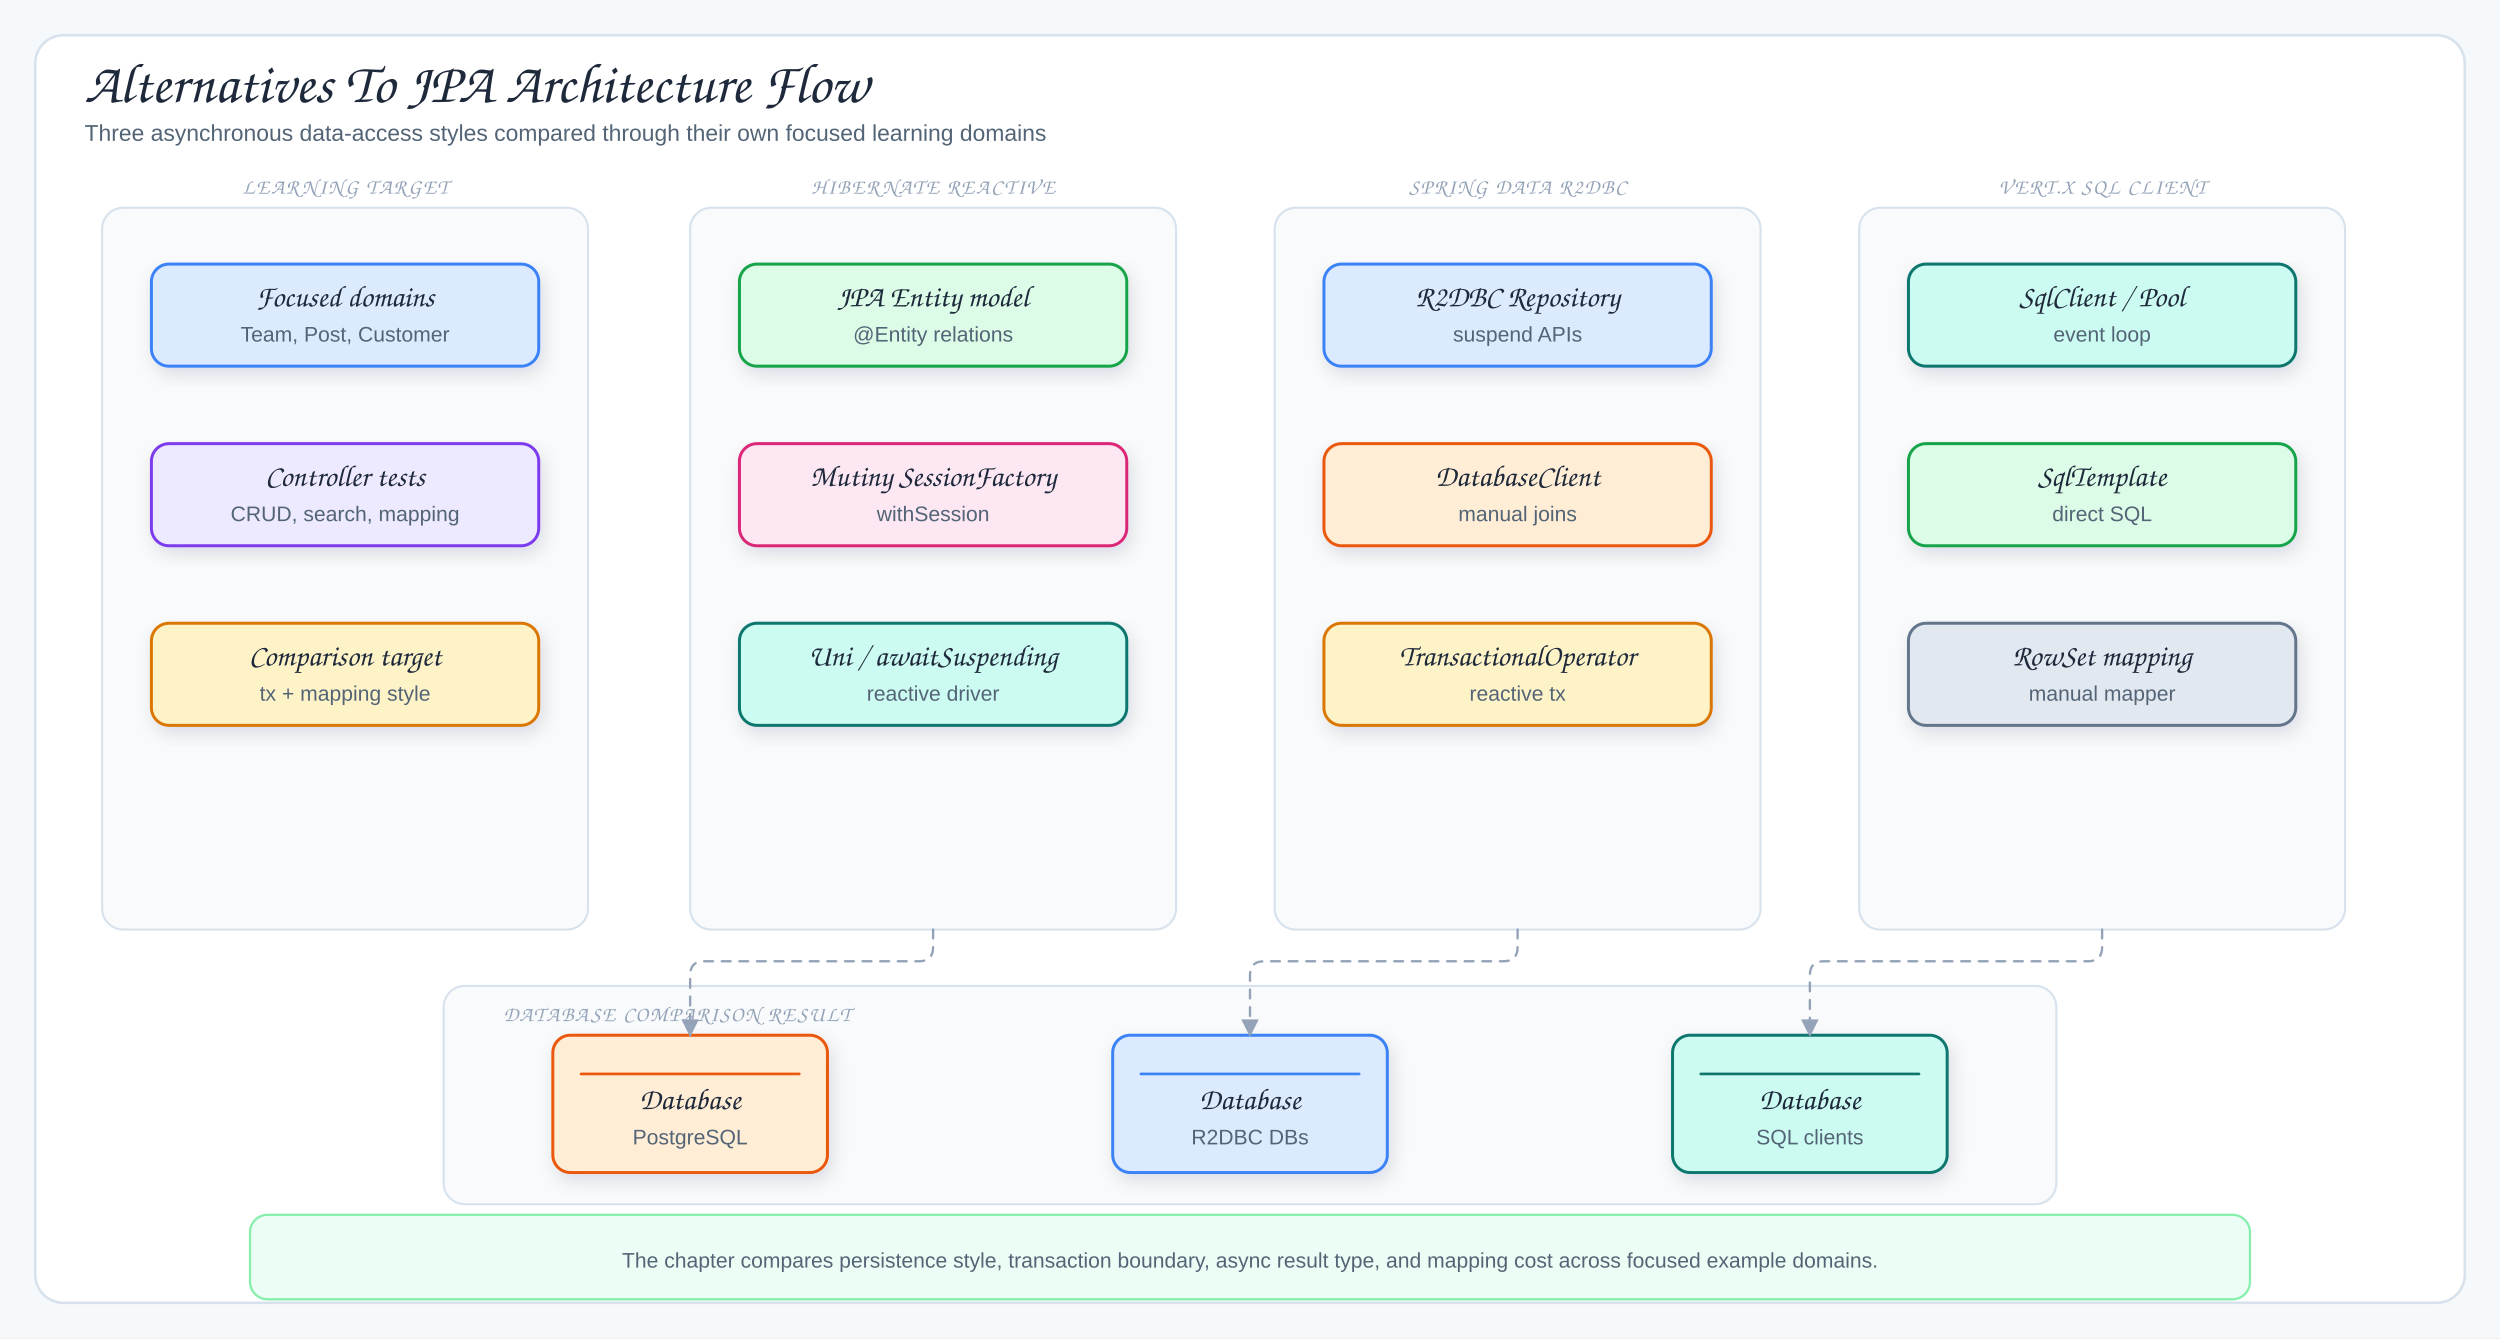
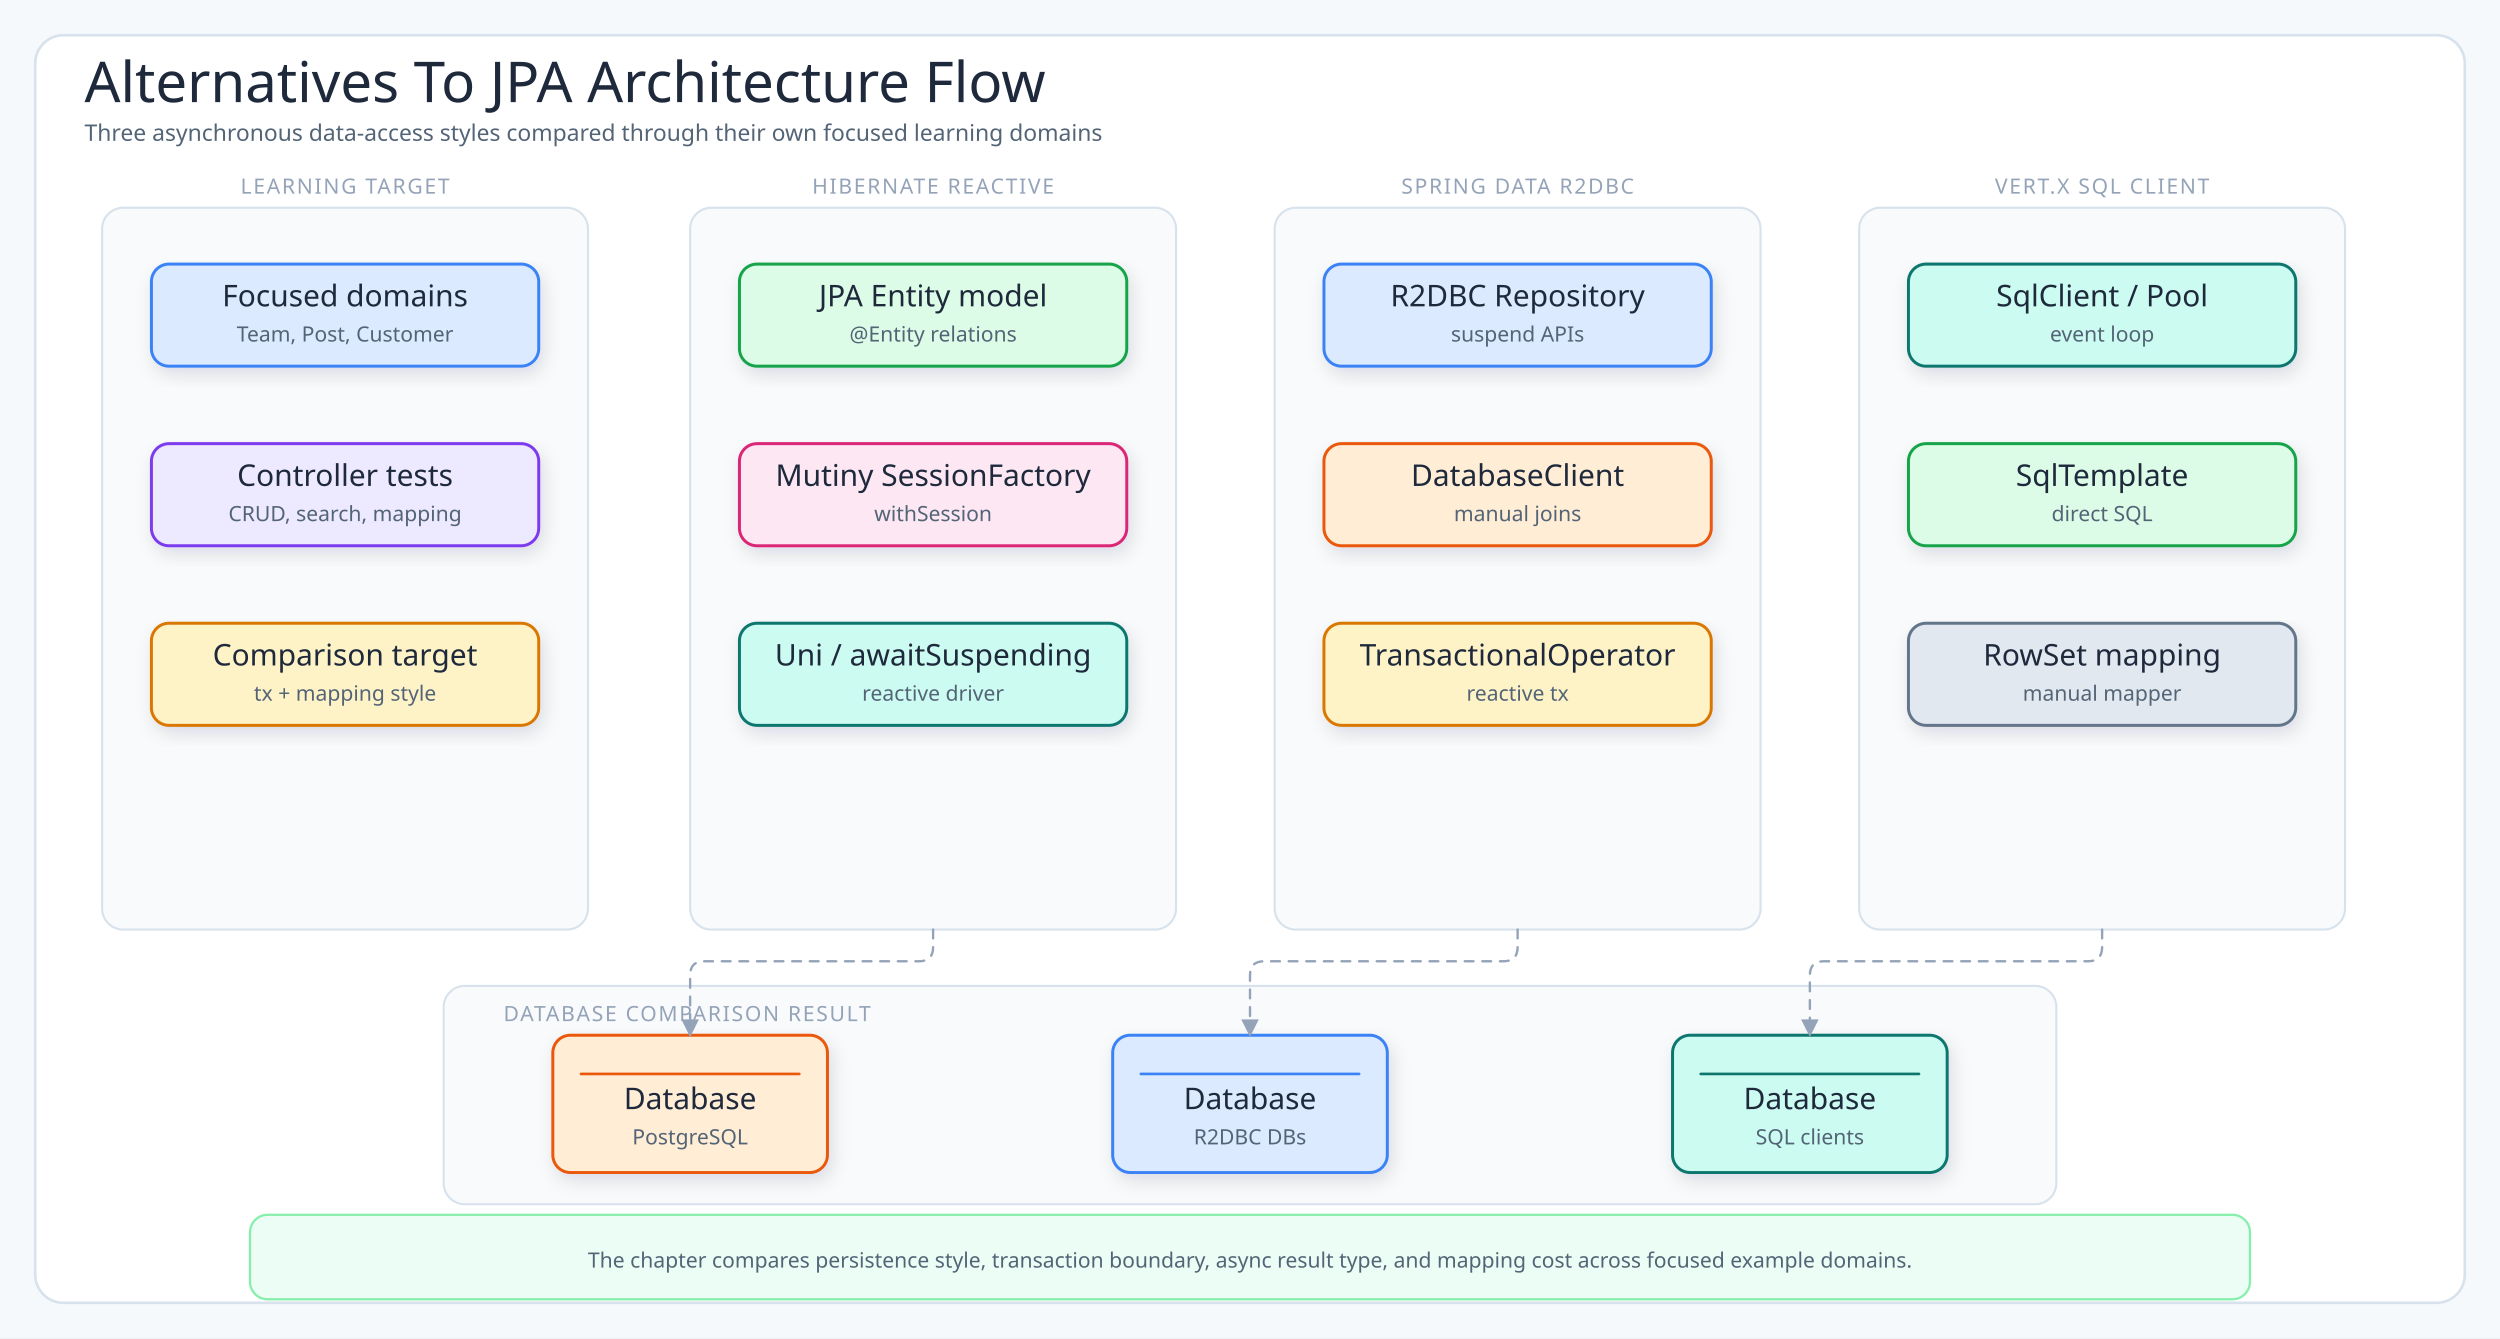
<svg xmlns="http://www.w3.org/2000/svg" viewBox="0 0 1420 760" width="1420" height="760" role="img" aria-label="Alternatives To JPA Architecture Flow">
  <defs>
    <filter id="shadow" x="-10%" y="-10%" width="120%" height="130%">
      <feDropShadow dx="2" dy="4" stdDeviation="5" flood-color="#1f2937" flood-opacity="0.12" />
    </filter>
    <marker id="arrow" markerUnits="userSpaceOnUse" markerWidth="14" markerHeight="14" viewBox="0 0 10 10" refX="9" refY="5" orient="auto">
      <path stroke-dasharray="none" style="stroke-dasharray:none!important" d="M 0 0 L 10 5 L 0 10 Z" fill="#64748b" stroke="#64748b" stroke-width="0" />
    </marker>
    <marker id="arrowSoft" markerUnits="userSpaceOnUse" markerWidth="10" markerHeight="10" viewBox="0 0 10 10" refX="9" refY="5" orient="auto">
      <path stroke-dasharray="none" style="stroke-dasharray:none!important" d="M 0 0 L 10 5 L 0 10 Z" fill="#94a3b8" stroke="#94a3b8" stroke-width="0" />
    </marker>
    <marker id="arrowGreen" markerUnits="userSpaceOnUse" markerWidth="14" markerHeight="14" viewBox="0 0 10 10" refX="9" refY="5" orient="auto">
      <path stroke-dasharray="none" style="stroke-dasharray:none!important" d="M 0 0 L 10 5 L 0 10 Z" fill="#16a34a" stroke="#16a34a" stroke-width="0" />
    </marker>
    <marker id="arrowPurple" markerUnits="userSpaceOnUse" markerWidth="14" markerHeight="14" viewBox="0 0 10 10" refX="9" refY="5" orient="auto">
      <path stroke-dasharray="none" style="stroke-dasharray:none!important" d="M 0 0 L 10 5 L 0 10 Z" fill="#7c3aed" stroke="#7c3aed" stroke-width="0" />
    </marker>
    <style>
.canvas{fill:#f6f9fc}.frame{fill:#fff;stroke:#d7e2ec;stroke-width:1.5}
- .title{font-family:"Architects Daughter","Comic Sans MS",cursive;font-size:32px;fill:#1e293b}
- .subtitle,.detail{font-family:"Comic Sans MS","Comic Sans","Comic Neue",Arial,sans-serif;fill:#536476}
- .subtitle{font-size:13px}.detail{font-size:12px}.tiny{font-family:"Comic Sans MS","Comic Sans","Comic Neue",Arial,sans-serif;font-size:10px;fill:#64748b}
- .label{font-family:"Architects Daughter","Comic Sans MS",cursive;font-size:17px;fill:#1e293b}
- .panelTitle{font-family:"Architects Daughter","Comic Sans MS",cursive;font-size:12px;letter-spacing:.08em;fill:#94a3b8}
+ .title{font-family:"Architects Daughter";font-size:32px;fill:#1e293b}
+ .subtitle,.detail{font-family:"Comic Mono";fill:#536476}
+ .subtitle{font-size:13px}.detail{font-size:12px}.tiny{font-family:"Comic Mono";font-size:10px;fill:#64748b}
+ .label{font-family:"Architects Daughter";font-size:17px;fill:#1e293b}
+ .panelTitle{font-family:"Architects Daughter";font-size:12px;letter-spacing:.08em;fill:#94a3b8}
.card{stroke-width:1.7;filter:url(#shadow)}.panel{fill:#f8fafc;stroke:#d7e2ec;stroke-width:1.2}
.arrow{fill:none;stroke:#64748b;stroke-width:2;stroke-linecap:round;stroke-linejoin:round;marker-end:url(#arrow)}
.softArrow{fill:none;stroke:#94a3b8;stroke-width:1.35;stroke-dasharray:5 5;stroke-linecap:round;stroke-linejoin:round;marker-end:url(#arrowSoft)}
.movieMap{fill:none;stroke:#16a34a;stroke-width:1.7;stroke-dasharray:5 5;stroke-linecap:round;stroke-linejoin:round;marker-end:url(#arrowGreen)}
.actorMap{fill:none;stroke:#7c3aed;stroke-width:1.7;stroke-dasharray:5 5;stroke-linecap:round;stroke-linejoin:round;marker-end:url(#arrowPurple)}
.lifeline{fill:none;stroke:#94a3b8;stroke-width:1.5;stroke-dasharray:5 5;stroke-linecap:round;stroke-linejoin:round}
.inherit{fill:none;stroke:#475569;stroke-width:2.2;stroke-linecap:round;stroke-linejoin:round}
.inheritHead{fill:#fff;stroke:#475569;stroke-width:1.4;stroke-dasharray:none;style:stroke-dasharray:none!important;stroke-linejoin:round}
</style>
  </defs>
  <rect width="1420" height="760" class="canvas" />
  <rect x="20" y="20" width="1380" height="720" rx="16" class="frame" />
  <text x="48" y="58" class="title">Alternatives To JPA Architecture Flow</text>
  <text x="48" y="80" class="subtitle">Three asynchronous data-access styles compared through their own focused learning domains</text>
  <rect x="58" y="118" width="276" height="410" rx="12" class="panel" />
  <text x="196" y="110" class="panelTitle" text-anchor="middle">LEARNING TARGET</text>
  <rect x="86" y="150" width="220" height="58" rx="10" fill="#dbeafe" stroke="#3b82f6" class="card" />
  <text x="196" y="174" class="label" text-anchor="middle">Focused domains</text>
  <text x="196" y="194" class="detail" text-anchor="middle">Team, Post, Customer</text>
  <rect x="86" y="252" width="220" height="58" rx="10" fill="#ede9fe" stroke="#7c3aed" class="card" />
  <text x="196" y="276" class="label" text-anchor="middle">Controller tests</text>
  <text x="196" y="296" class="detail" text-anchor="middle">CRUD, search, mapping</text>
  <rect x="86" y="354" width="220" height="58" rx="10" fill="#fef3c7" stroke="#d97706" class="card" />
  <text x="196" y="378" class="label" text-anchor="middle">Comparison target</text>
  <text x="196" y="398" class="detail" text-anchor="middle">tx + mapping style</text>
  <rect x="392" y="118" width="276" height="410" rx="12" class="panel" />
  <text x="530" y="110" class="panelTitle" text-anchor="middle">HIBERNATE REACTIVE</text>
  <rect x="420" y="150" width="220" height="58" rx="10" fill="#dcfce7" stroke="#16a34a" class="card" />
  <text x="530" y="174" class="label" text-anchor="middle">JPA Entity model</text>
  <text x="530" y="194" class="detail" text-anchor="middle">@Entity relations</text>
  <rect x="420" y="252" width="220" height="58" rx="10" fill="#fce7f3" stroke="#db2777" class="card" />
  <text x="530" y="276" class="label" text-anchor="middle">Mutiny SessionFactory</text>
  <text x="530" y="296" class="detail" text-anchor="middle">withSession</text>
  <rect x="420" y="354" width="220" height="58" rx="10" fill="#ccfbf1" stroke="#0f766e" class="card" />
  <text x="530" y="378" class="label" text-anchor="middle">Uni / awaitSuspending</text>
  <text x="530" y="398" class="detail" text-anchor="middle">reactive driver</text>
  <rect x="724" y="118" width="276" height="410" rx="12" class="panel" />
  <text x="862" y="110" class="panelTitle" text-anchor="middle">SPRING DATA R2DBC</text>
  <rect x="752" y="150" width="220" height="58" rx="10" fill="#dbeafe" stroke="#3b82f6" class="card" />
  <text x="862" y="174" class="label" text-anchor="middle">R2DBC Repository</text>
  <text x="862" y="194" class="detail" text-anchor="middle">suspend APIs</text>
  <rect x="752" y="252" width="220" height="58" rx="10" fill="#ffedd5" stroke="#ea580c" class="card" />
  <text x="862" y="276" class="label" text-anchor="middle">DatabaseClient</text>
  <text x="862" y="296" class="detail" text-anchor="middle">manual joins</text>
  <rect x="752" y="354" width="220" height="58" rx="10" fill="#fef3c7" stroke="#d97706" class="card" />
  <text x="862" y="378" class="label" text-anchor="middle">TransactionalOperator</text>
  <text x="862" y="398" class="detail" text-anchor="middle">reactive tx</text>
  <rect x="1056" y="118" width="276" height="410" rx="12" class="panel" />
  <text x="1194" y="110" class="panelTitle" text-anchor="middle">VERT.X SQL CLIENT</text>
  <rect x="1084" y="150" width="220" height="58" rx="10" fill="#ccfbf1" stroke="#0f766e" class="card" />
  <text x="1194" y="174" class="label" text-anchor="middle">SqlClient / Pool</text>
  <text x="1194" y="194" class="detail" text-anchor="middle">event loop</text>
  <rect x="1084" y="252" width="220" height="58" rx="10" fill="#dcfce7" stroke="#16a34a" class="card" />
  <text x="1194" y="276" class="label" text-anchor="middle">SqlTemplate</text>
  <text x="1194" y="296" class="detail" text-anchor="middle">direct SQL</text>
  <rect x="1084" y="354" width="220" height="58" rx="10" fill="#e2e8f0" stroke="#64748b" class="card" />
  <text x="1194" y="378" class="label" text-anchor="middle">RowSet mapping</text>
  <text x="1194" y="398" class="detail" text-anchor="middle">manual mapper</text>
  <rect x="252" y="560" width="916" height="124" rx="12" class="panel" />
  <text x="286" y="580" class="panelTitle">DATABASE COMPARISON RESULT</text>
  <rect x="314" y="588" width="156" height="78" rx="10" fill="#ffedd5" stroke="#ea580c" class="card" />
  <line x1="330" y1="610" x2="454" y2="610" stroke="#ea580c" stroke-width="1.5" stroke-linecap="round" />
  <text x="392" y="630" class="label" text-anchor="middle">Database</text>
  <text x="392" y="650" class="detail" text-anchor="middle">PostgreSQL</text>
  <rect x="632" y="588" width="156" height="78" rx="10" fill="#dbeafe" stroke="#3b82f6" class="card" />
  <line x1="648" y1="610" x2="772" y2="610" stroke="#3b82f6" stroke-width="1.5" stroke-linecap="round" />
  <text x="710" y="630" class="label" text-anchor="middle">Database</text>
  <text x="710" y="650" class="detail" text-anchor="middle">R2DBC DBs</text>
  <rect x="950" y="588" width="156" height="78" rx="10" fill="#ccfbf1" stroke="#0f766e" class="card" />
  <line x1="966" y1="610" x2="1090" y2="610" stroke="#0f766e" stroke-width="1.5" stroke-linecap="round" />
  <text x="1028" y="630" class="label" text-anchor="middle">Database</text>
  <text x="1028" y="650" class="detail" text-anchor="middle">SQL clients</text>
  <path d="M530,528 L530,538 Q530,546 522,546 L400,546 Q392,546 392,554 L392,588" class="softArrow edge" />
  <path d="M862,528 L862,538 Q862,546 854,546 L718,546 Q710,546 710,554 L710,588" class="softArrow edge" />
  <path d="M1194,528 L1194,538 Q1194,546 1186,546 L1036,546 Q1028,546 1028,554 L1028,588" class="softArrow edge" />
  <rect x="142" y="690" width="1136" height="48" rx="10" fill="#ecfdf5" stroke="#86efac" stroke-width="1.3" />
  <text x="710" y="720" class="detail" text-anchor="middle">The chapter compares persistence style, transaction boundary, async result type, and mapping cost across focused example domains.</text>
</svg>
